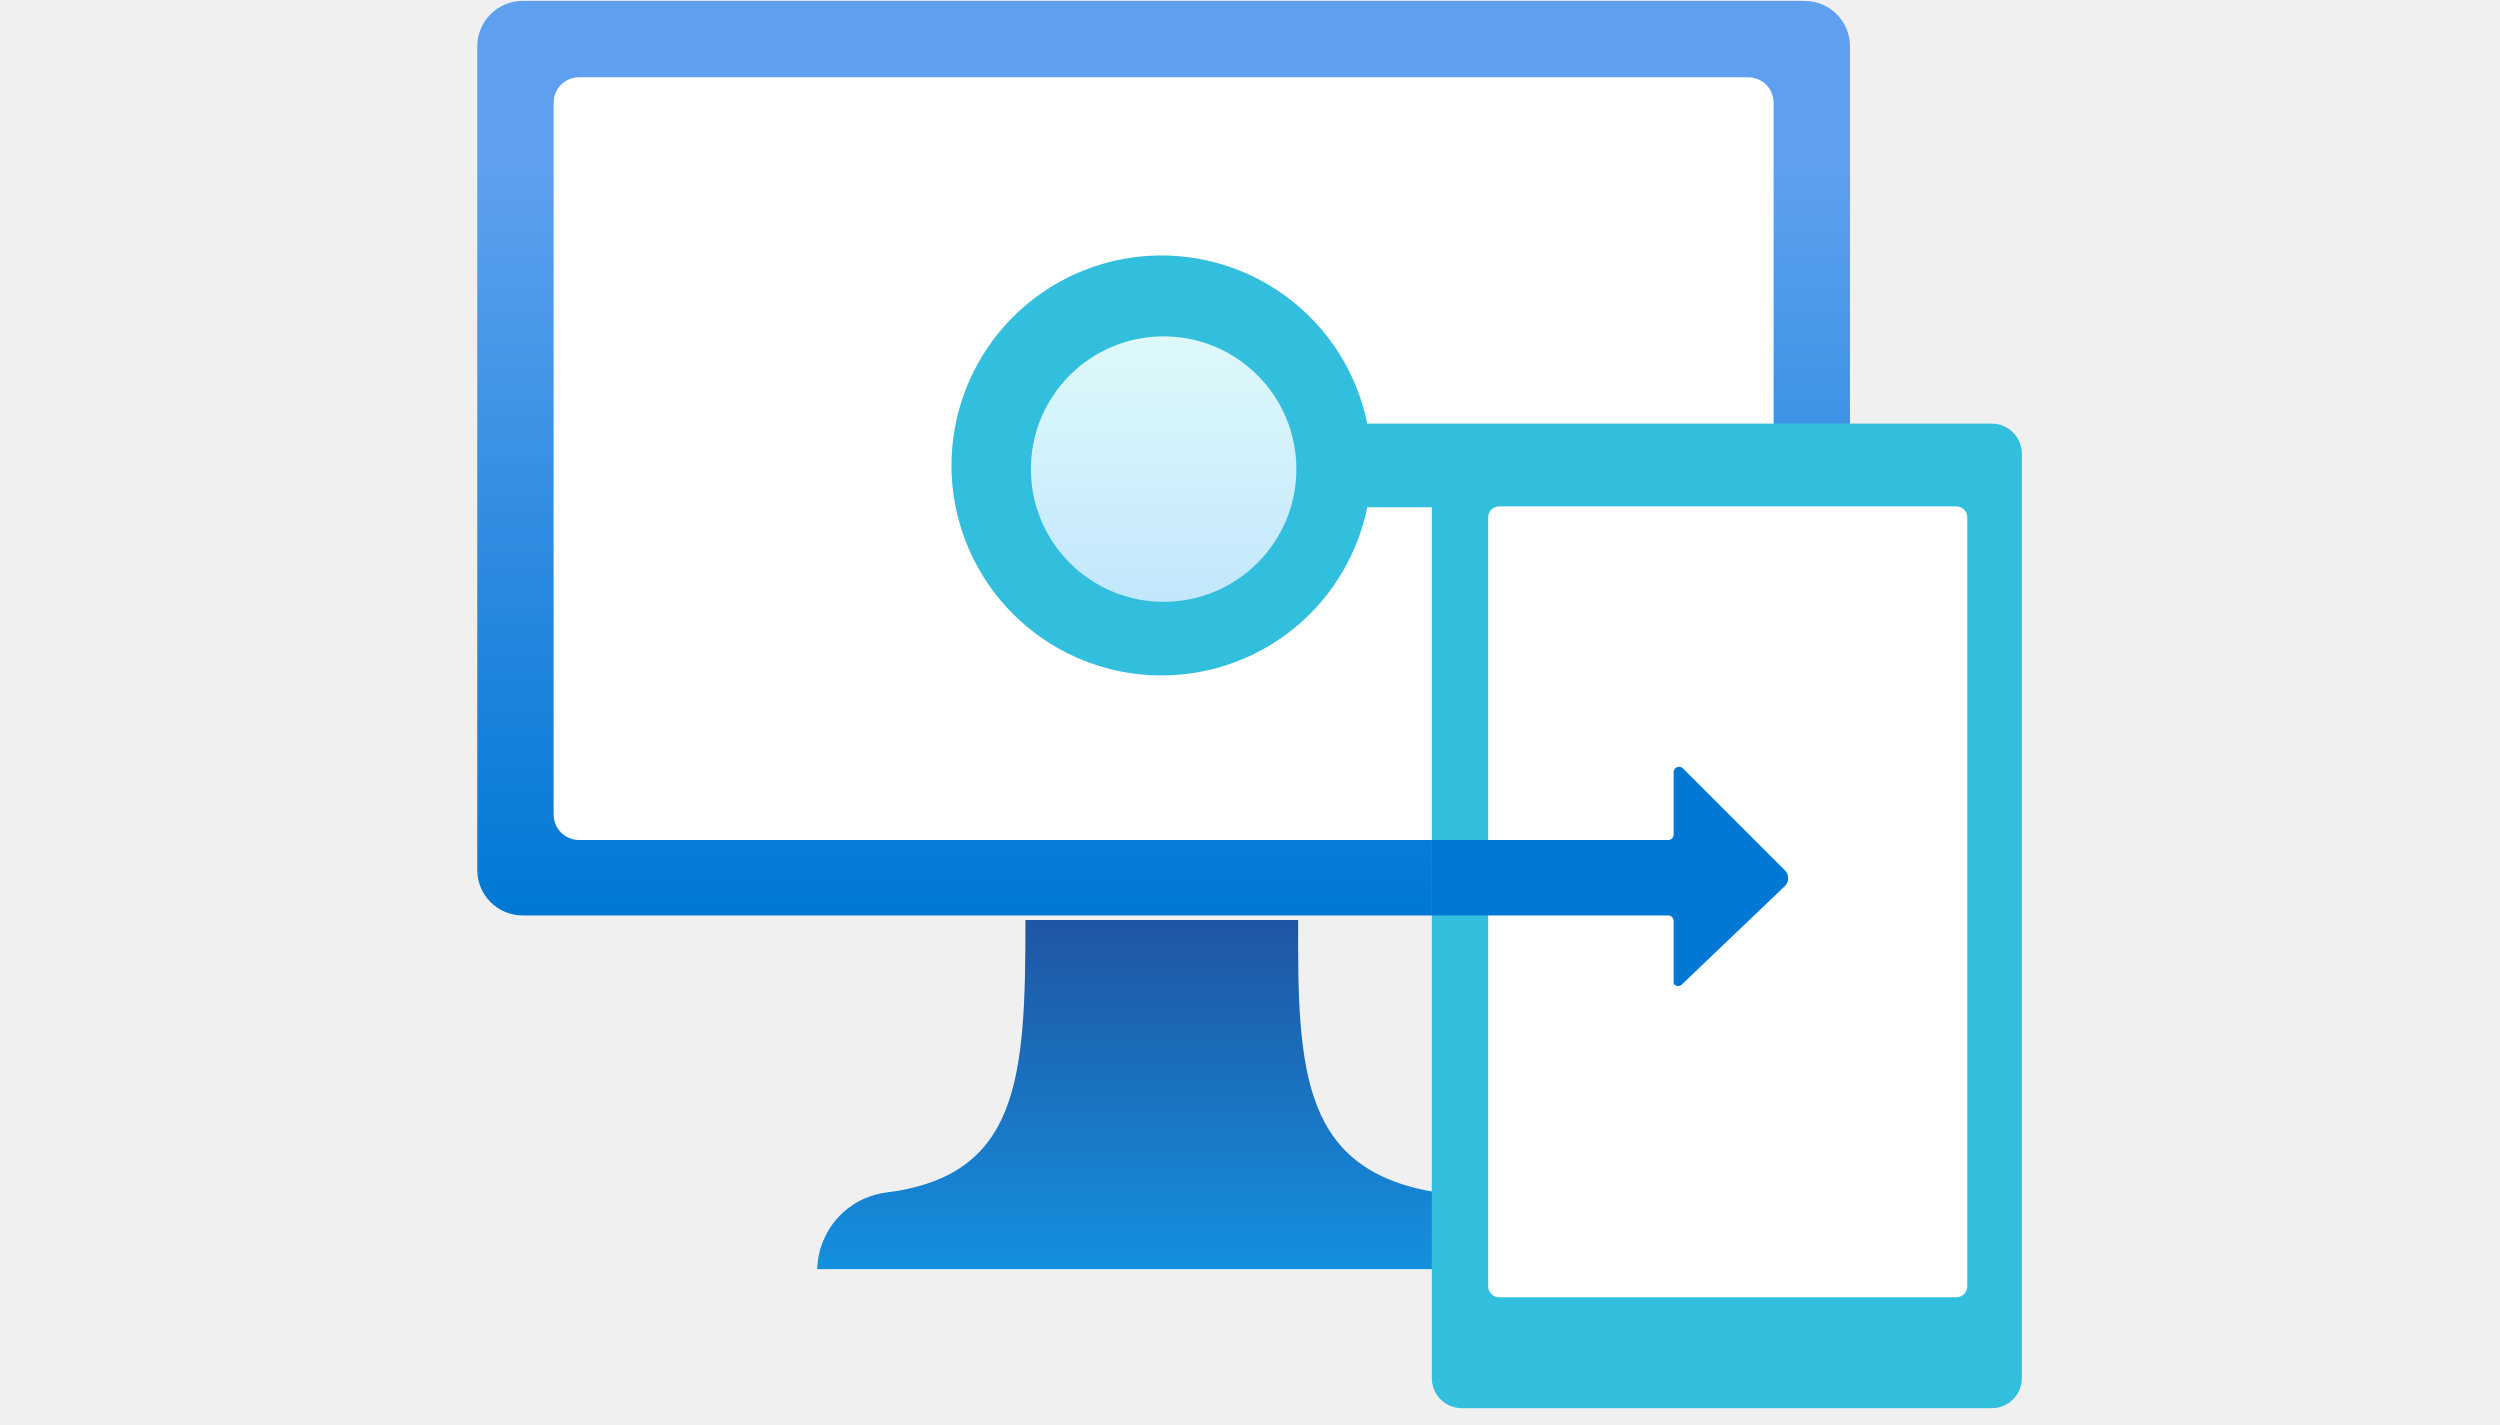
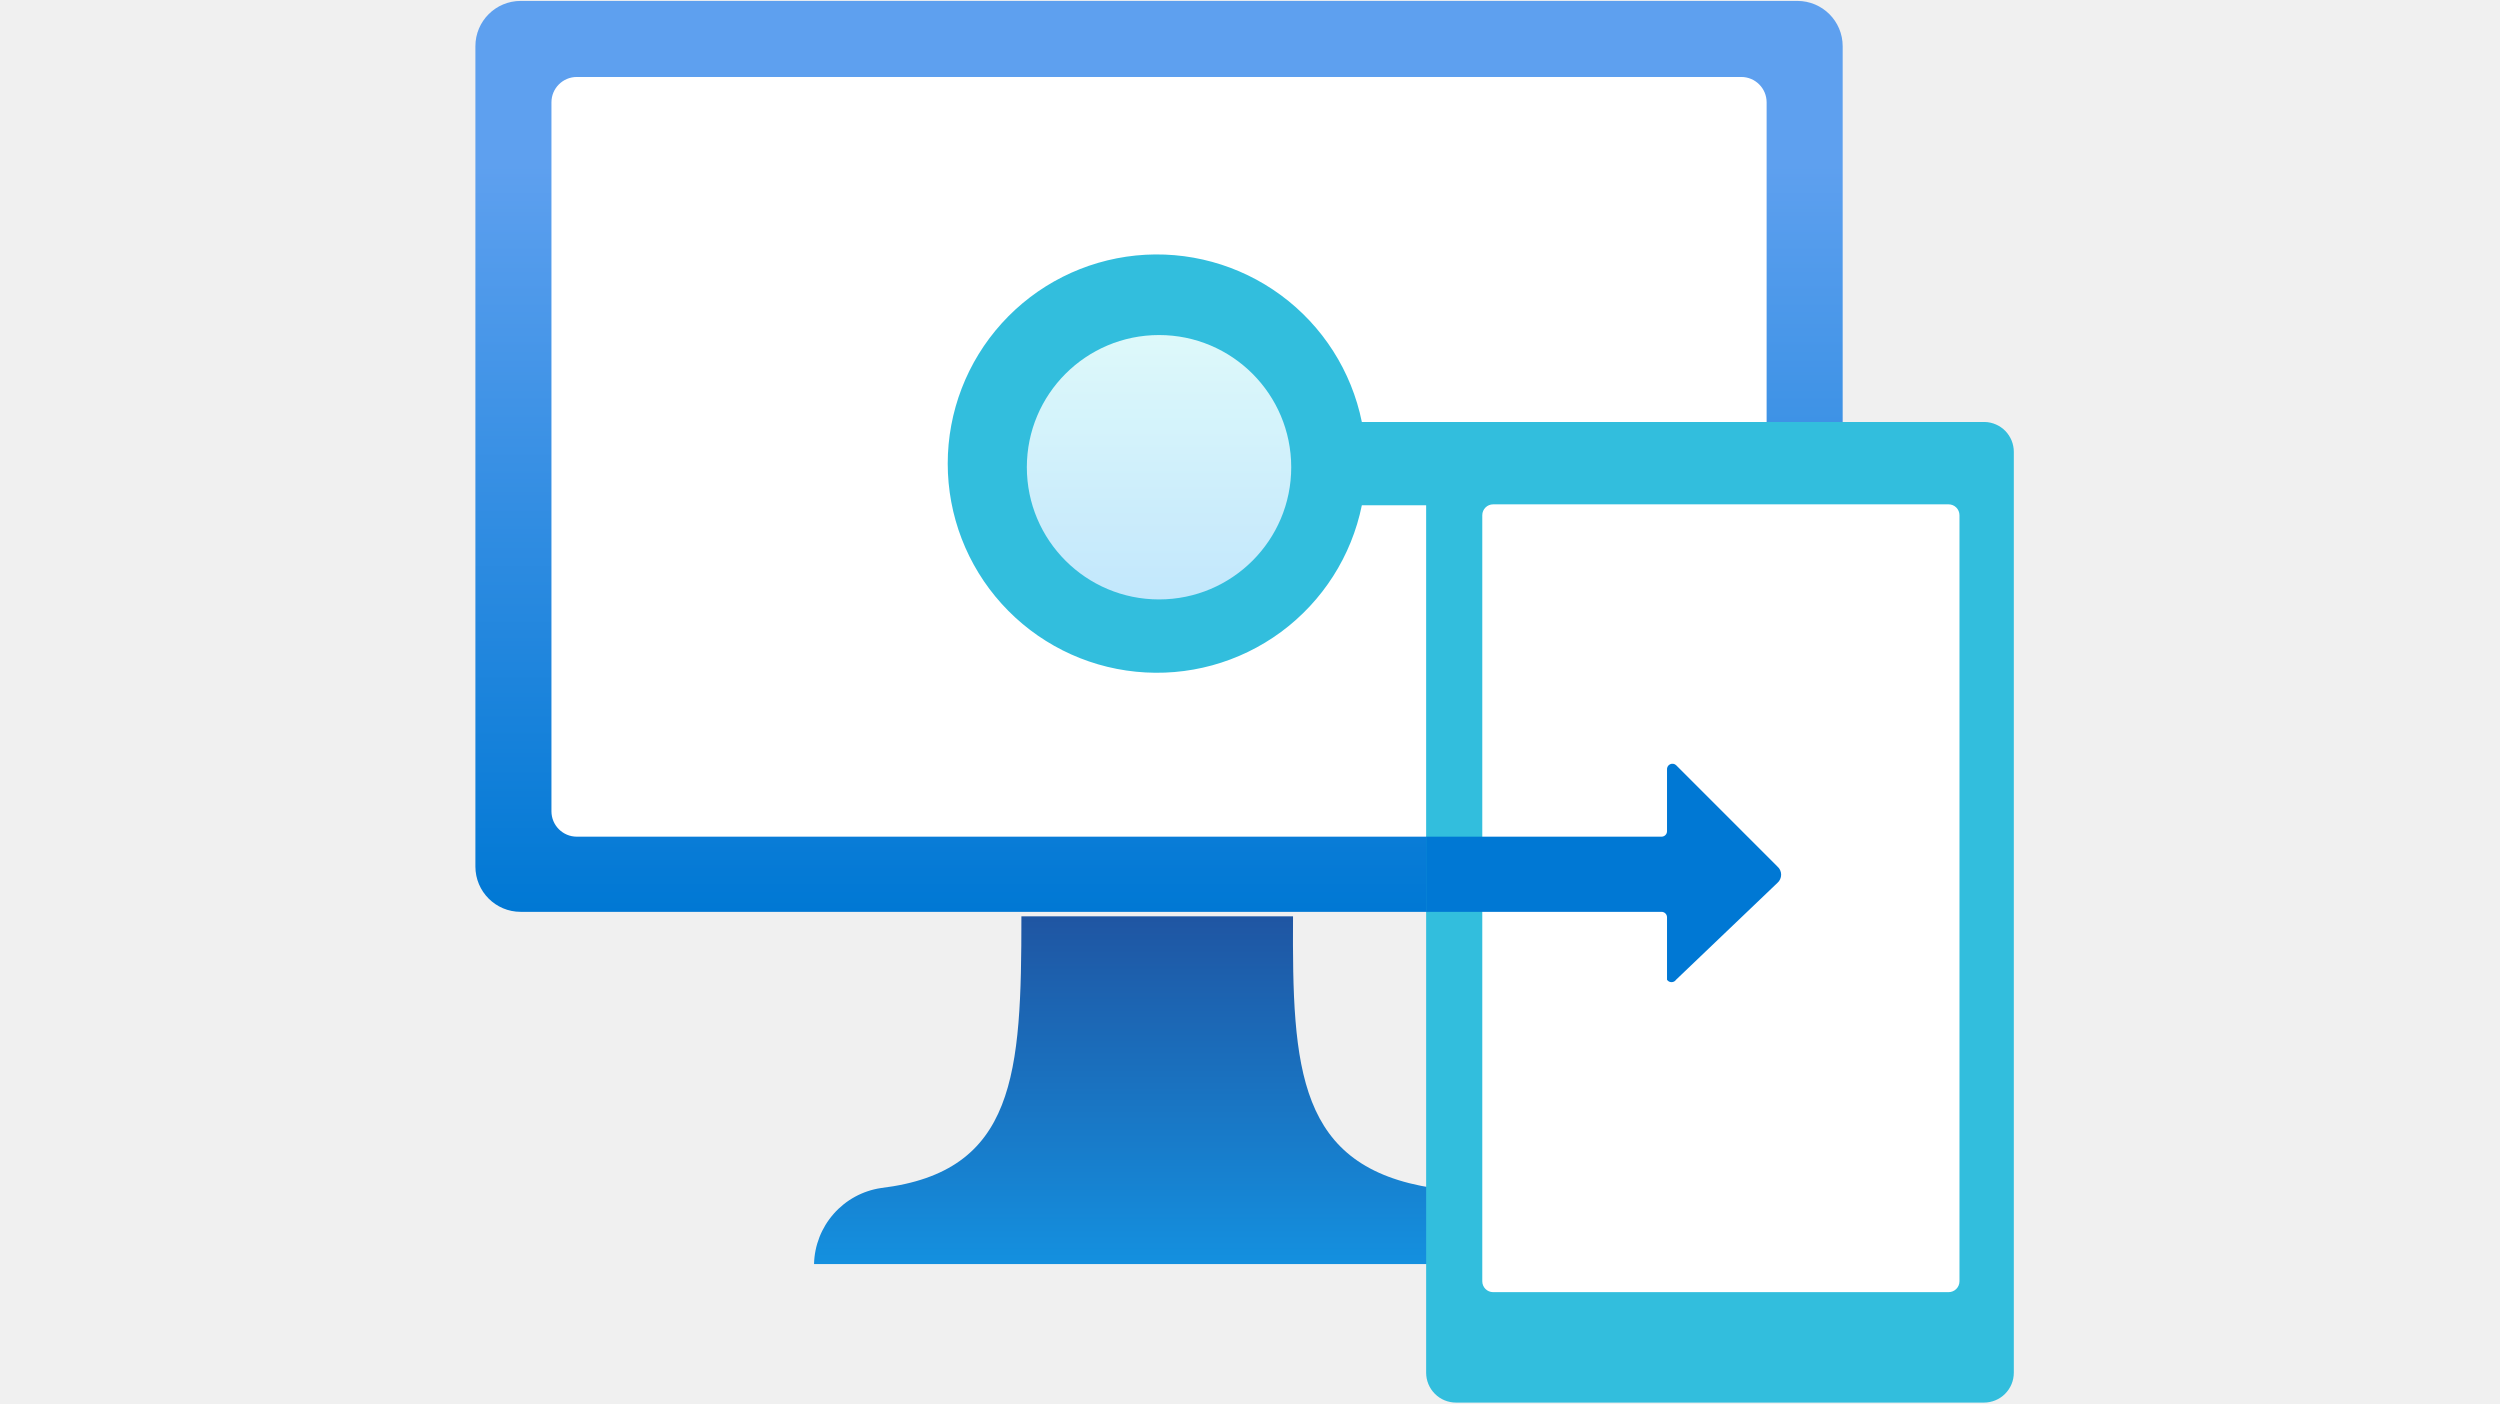
- <svg xmlns="http://www.w3.org/2000/svg" width="100" height="57" viewBox="0 0 100 57" fill="none">
-   <g clip-path="url(#clip0_1070_970)">
-     <path d="M72.182 0.036H20.909C19.905 0.036 19.091 0.85 19.091 1.855V34.8C19.091 35.804 19.905 36.618 20.909 36.618H72.182C73.186 36.618 74 35.804 74 34.8V1.855C74 0.85 73.186 0.036 72.182 0.036Z" fill="url(#paint0_linear_1070_970)" />
-     <path d="M69.927 3.091H23.164C22.601 3.091 22.145 3.547 22.145 4.109V32.582C22.145 33.144 22.601 33.6 23.164 33.6H69.927C70.49 33.6 70.945 33.144 70.945 32.582V4.109C70.945 3.547 70.49 3.091 69.927 3.091Z" fill="white" />
-     <path d="M57.564 47.709C52.109 46.873 51.891 42.946 51.927 36.8H41.018C41.018 43.127 40.8 47.055 35.382 47.709C34.646 47.82 33.972 48.187 33.48 48.746C32.988 49.305 32.708 50.019 32.691 50.764H60.109C60.091 50.042 59.831 49.348 59.368 48.793C58.906 48.239 58.27 47.856 57.564 47.709Z" fill="url(#paint1_linear_1070_970)" />
-     <path d="M79.709 16.945H54.691C54.276 14.905 53.118 13.091 51.442 11.856C49.766 10.621 47.69 10.052 45.619 10.26C43.547 10.469 41.626 11.439 40.229 12.984C38.833 14.528 38.059 16.536 38.059 18.618C38.059 20.701 38.833 22.709 40.229 24.253C41.626 25.797 43.547 26.768 45.619 26.976C47.69 27.184 49.766 26.616 51.442 25.381C53.118 24.145 54.276 22.332 54.691 20.291H57.273V55.127C57.273 55.446 57.399 55.751 57.624 55.976C57.849 56.201 58.154 56.327 58.473 56.327H79.673C79.991 56.327 80.296 56.201 80.521 55.976C80.746 55.751 80.873 55.446 80.873 55.127V18.145C80.873 17.834 80.751 17.534 80.534 17.31C80.317 17.086 80.021 16.955 79.709 16.945Z" fill="#32BEDD" />
-     <path d="M78.254 20.255H59.964C59.723 20.255 59.527 20.45 59.527 20.691V51.455C59.527 51.696 59.723 51.891 59.964 51.891H78.254C78.495 51.891 78.691 51.696 78.691 51.455V20.691C78.691 20.45 78.495 20.255 78.254 20.255Z" fill="white" />
-     <path opacity="0.9" d="M46.545 24.073C49.478 24.073 51.855 21.696 51.855 18.764C51.855 15.832 49.478 13.455 46.545 13.455C43.613 13.455 41.236 15.832 41.236 18.764C41.236 21.696 43.613 24.073 46.545 24.073Z" fill="url(#paint2_linear_1070_970)" />
-     <path d="M71.382 34.8L67.309 30.727C67.276 30.698 67.236 30.679 67.192 30.673C67.149 30.667 67.105 30.674 67.065 30.694C67.026 30.714 66.993 30.745 66.972 30.783C66.951 30.821 66.941 30.865 66.945 30.909V33.382C66.945 33.44 66.922 33.495 66.881 33.536C66.84 33.577 66.785 33.6 66.727 33.6H57.273V36.618H66.727C66.785 36.618 66.84 36.641 66.881 36.682C66.922 36.723 66.945 36.779 66.945 36.836V39.346C66.965 39.376 66.992 39.4 67.024 39.417C67.056 39.434 67.091 39.443 67.127 39.443C67.163 39.443 67.199 39.434 67.23 39.417C67.262 39.4 67.289 39.376 67.309 39.346L71.382 35.455C71.428 35.414 71.465 35.363 71.491 35.307C71.516 35.25 71.529 35.189 71.529 35.127C71.529 35.065 71.516 35.004 71.491 34.948C71.465 34.891 71.428 34.841 71.382 34.8Z" fill="#0078D4" />
-   </g>
+ <svg xmlns="http://www.w3.org/2000/svg" width="57" height="32" viewBox="0 0 57 32" fill="none">
+   <path d="M40.981 0.021H11.871C11.301 0.021 10.839 0.483 10.839 1.053V19.757C10.839 20.328 11.301 20.79 11.871 20.79H40.981C41.551 20.79 42.013 20.328 42.013 19.757V1.053C42.013 0.483 41.551 0.021 40.981 0.021Z" fill="url(#paint0_linear_1073_1098)" />
+   <path d="M39.701 1.755H13.151C12.832 1.755 12.573 2.014 12.573 2.333V18.498C12.573 18.817 12.832 19.076 13.151 19.076H39.701C40.02 19.076 40.279 18.817 40.279 18.498V2.333C40.279 2.014 40.02 1.755 39.701 1.755Z" fill="white" />
+   <path d="M32.681 27.087C29.584 26.612 29.461 24.382 29.481 20.893H23.288C23.288 24.485 23.164 26.715 20.088 27.087C19.67 27.149 19.287 27.358 19.008 27.675C18.728 27.993 18.57 28.398 18.56 28.821H34.126C34.116 28.411 33.968 28.017 33.706 27.702C33.444 27.387 33.082 27.17 32.681 27.087Z" fill="url(#paint1_linear_1073_1098)" />
+   <path d="M45.254 9.621H31.05C30.815 8.462 30.157 7.432 29.206 6.731C28.254 6.03 27.076 5.707 25.9 5.825C24.723 5.944 23.633 6.494 22.84 7.371C22.047 8.248 21.608 9.388 21.608 10.57C21.608 11.752 22.047 12.893 22.84 13.769C23.633 14.646 24.723 15.197 25.9 15.315C27.076 15.434 28.254 15.111 29.206 14.41C30.157 13.708 30.815 12.678 31.05 11.52H32.516V31.298C32.516 31.479 32.588 31.652 32.716 31.78C32.843 31.908 33.017 31.979 33.197 31.979H45.234C45.414 31.979 45.588 31.908 45.715 31.78C45.843 31.652 45.915 31.479 45.915 31.298V10.302C45.915 10.125 45.846 9.955 45.723 9.827C45.599 9.7 45.431 9.626 45.254 9.621Z" fill="#32BEDD" />
+   <path d="M44.428 11.499H34.044C33.907 11.499 33.796 11.61 33.796 11.747V29.213C33.796 29.35 33.907 29.461 34.044 29.461H44.428C44.565 29.461 44.676 29.35 44.676 29.213V11.747C44.676 11.61 44.565 11.499 44.428 11.499Z" fill="white" />
+   <path opacity="0.9" d="M26.426 13.667C28.091 13.667 29.44 12.318 29.44 10.653C29.44 8.988 28.091 7.639 26.426 7.639C24.761 7.639 23.412 8.988 23.412 10.653C23.412 12.318 24.761 13.667 26.426 13.667Z" fill="url(#paint2_linear_1073_1098)" />
+   <path d="M40.526 19.758L38.214 17.445C38.196 17.428 38.173 17.418 38.148 17.414C38.123 17.411 38.098 17.415 38.076 17.426C38.053 17.437 38.035 17.455 38.023 17.477C38.011 17.499 38.005 17.524 38.008 17.548V18.952C38.008 18.985 37.995 19.017 37.971 19.04C37.948 19.063 37.917 19.076 37.884 19.076H32.516V20.79H37.884C37.917 20.79 37.948 20.803 37.971 20.826C37.995 20.849 38.008 20.881 38.008 20.914V22.338C38.019 22.355 38.034 22.369 38.052 22.379C38.07 22.389 38.091 22.393 38.111 22.393C38.131 22.393 38.151 22.389 38.169 22.379C38.188 22.369 38.203 22.355 38.214 22.338L40.526 20.129C40.553 20.106 40.574 20.077 40.588 20.045C40.603 20.013 40.61 19.978 40.61 19.943C40.61 19.908 40.603 19.873 40.588 19.841C40.574 19.809 40.553 19.781 40.526 19.758Z" fill="#0078D4" />
  <defs>
-     <linearGradient id="paint0_linear_1070_970" x1="46.545" y1="36.618" x2="46.545" y2="0.036" gradientUnits="userSpaceOnUse">
+     <linearGradient id="paint0_linear_1073_1098" x1="26.426" y1="20.79" x2="26.426" y2="0.021" gradientUnits="userSpaceOnUse">
      <stop stop-color="#0078D4" />
      <stop offset="0.82" stop-color="#5EA0EF" />
    </linearGradient>
-     <linearGradient id="paint1_linear_1070_970" x1="46.545" y1="50.764" x2="46.545" y2="36.618" gradientUnits="userSpaceOnUse">
+     <linearGradient id="paint1_linear_1073_1098" x1="26.426" y1="28.821" x2="26.426" y2="20.79" gradientUnits="userSpaceOnUse">
      <stop stop-color="#1490DF" />
      <stop offset="0.98" stop-color="#1F56A3" />
    </linearGradient>
-     <linearGradient id="paint2_linear_1070_970" x1="46.545" y1="24.073" x2="46.545" y2="13.418" gradientUnits="userSpaceOnUse">
+     <linearGradient id="paint2_linear_1073_1098" x1="26.426" y1="13.667" x2="26.426" y2="7.618" gradientUnits="userSpaceOnUse">
      <stop stop-color="#D2EBFF" />
      <stop offset="1" stop-color="#F0FFFD" />
    </linearGradient>
-     <clipPath id="clip0_1070_970">
-       <rect width="100" height="56.364" fill="white" />
-     </clipPath>
  </defs>
</svg>
